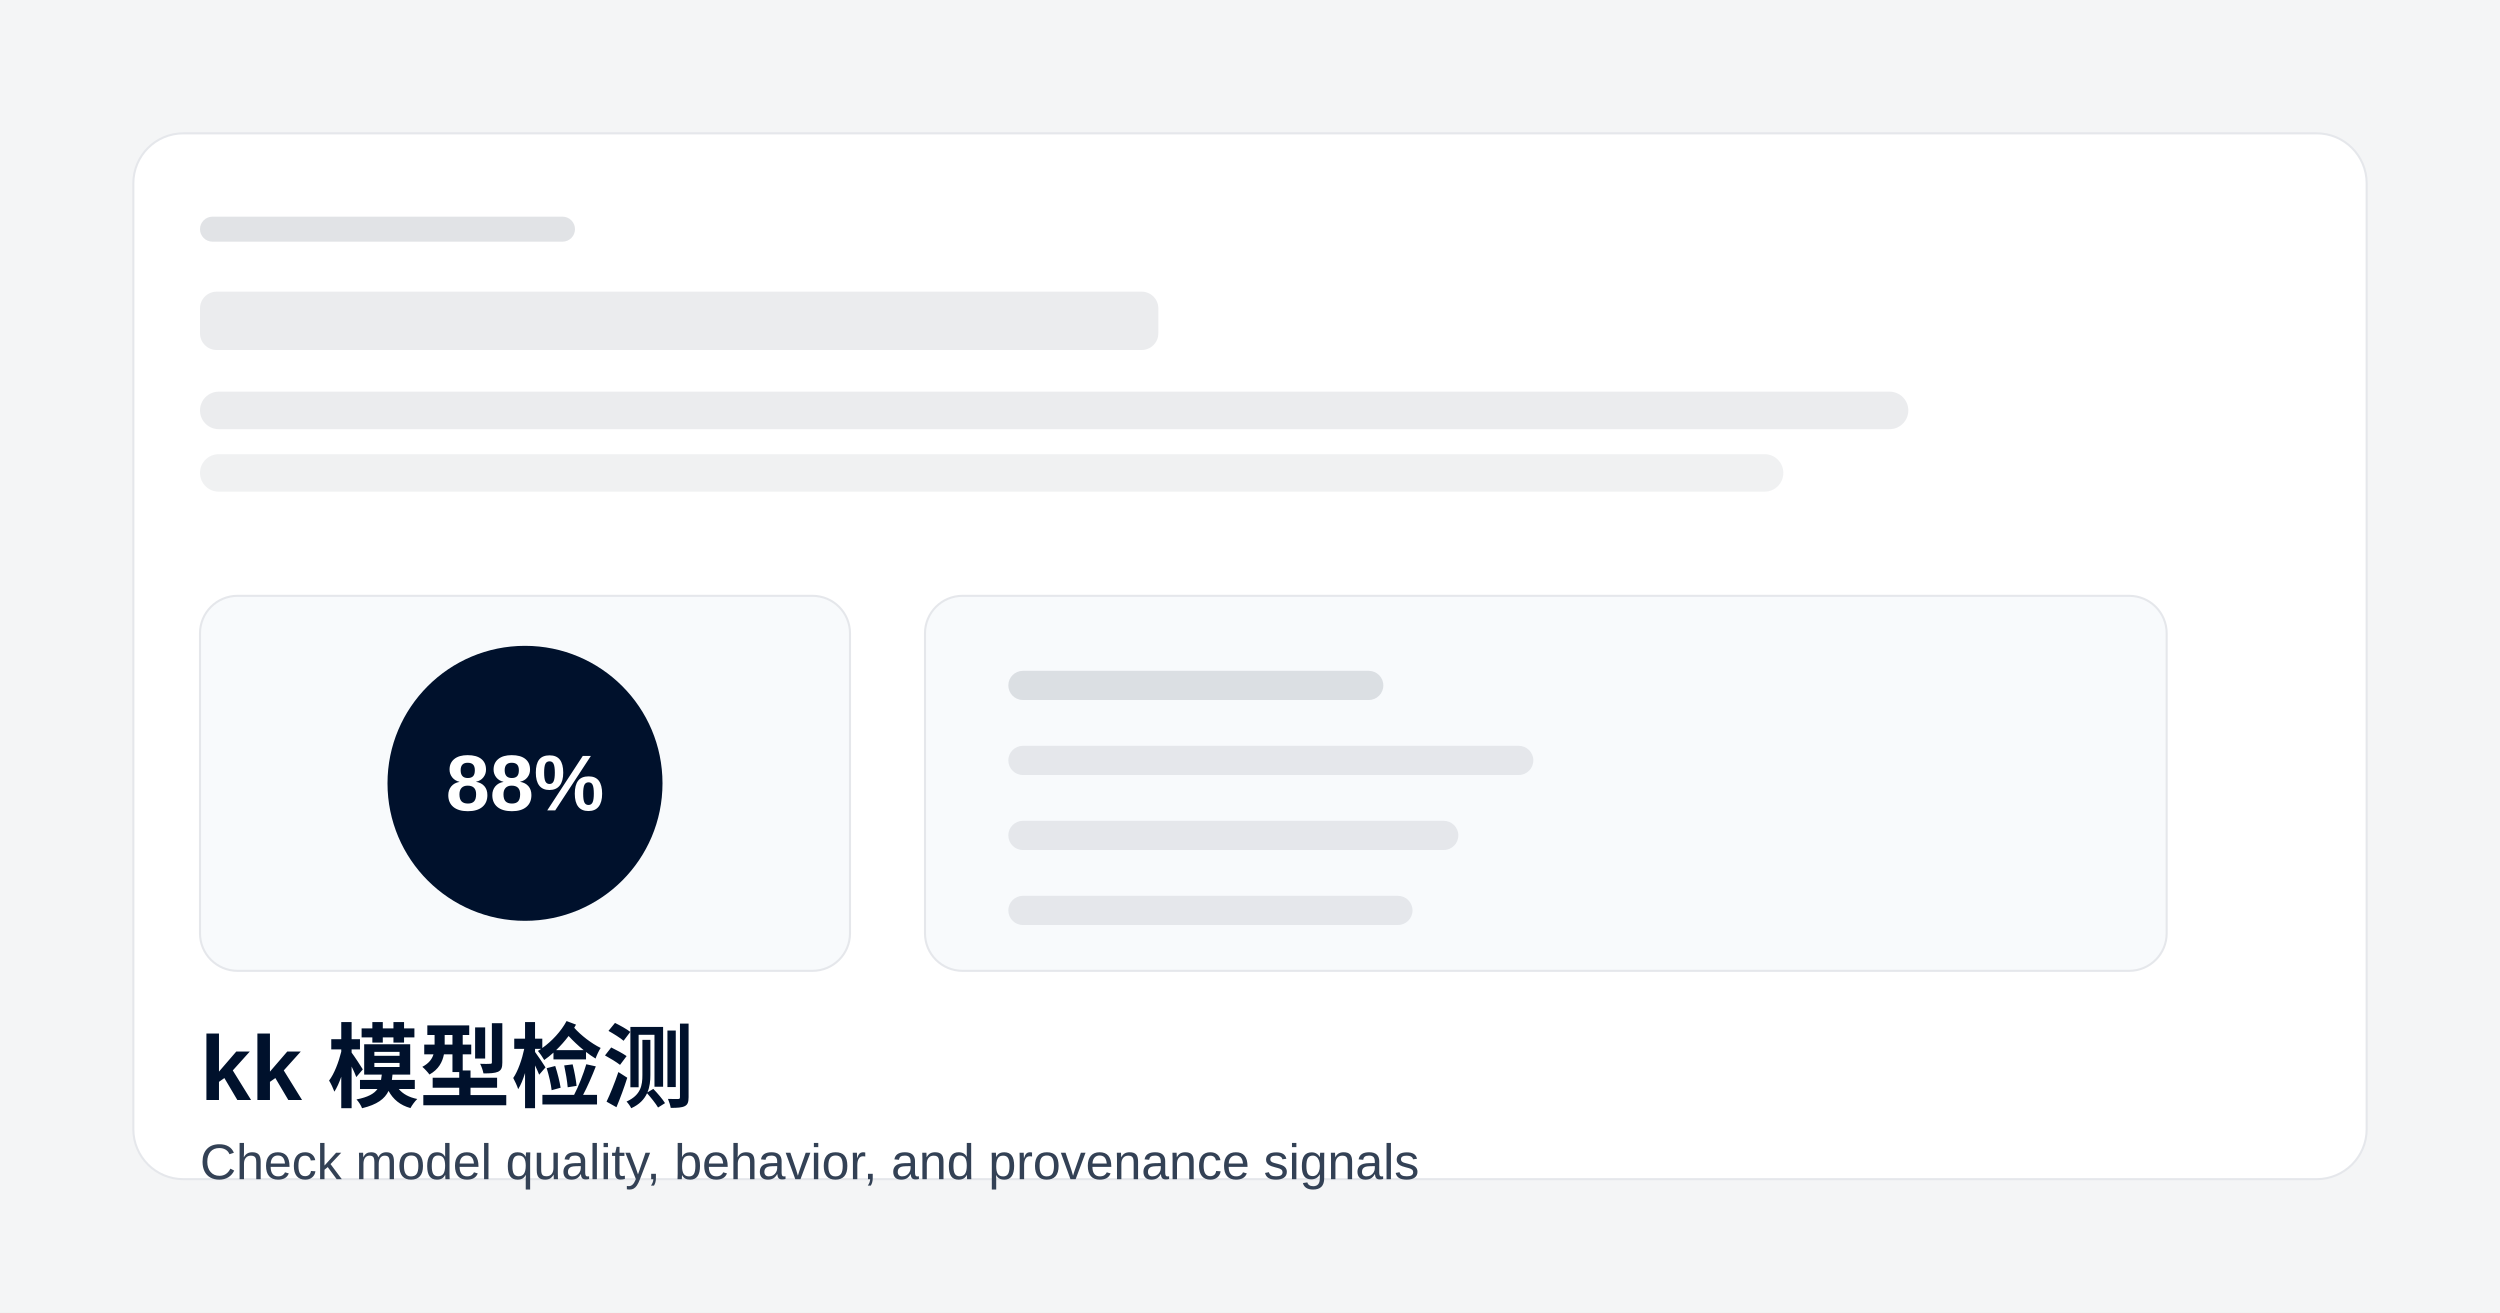
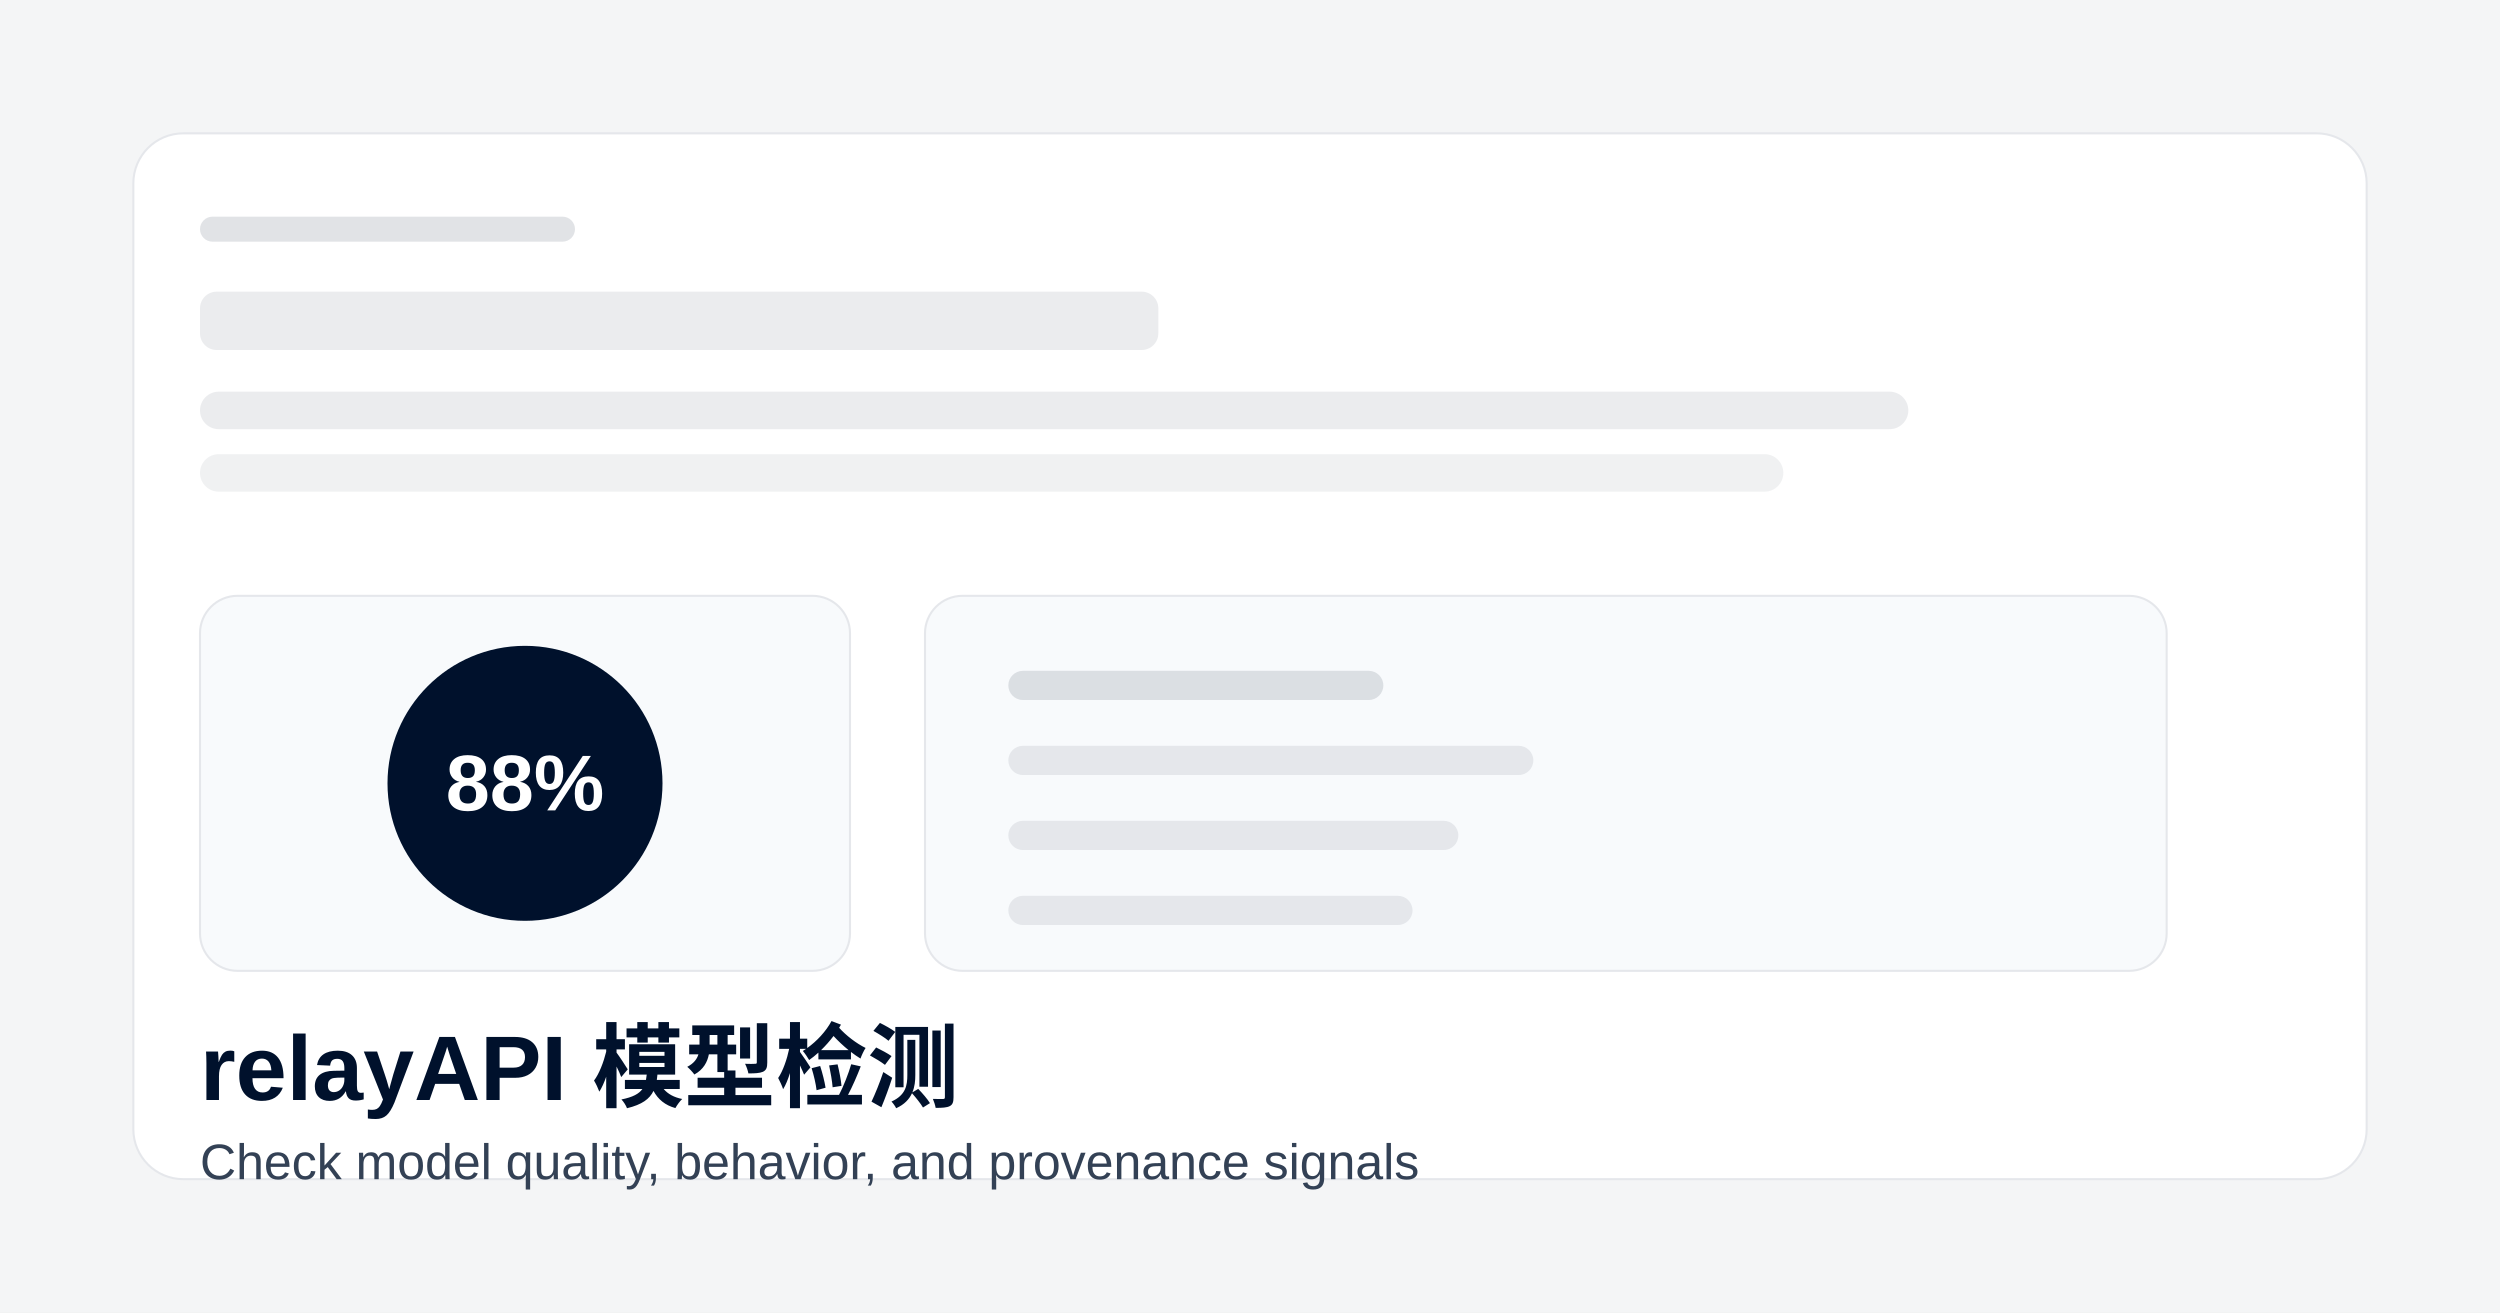
<svg xmlns="http://www.w3.org/2000/svg" width="1200" height="630" viewBox="0 0 1200 630" fill="none">
  <rect width="1200" height="630" fill="#F4F5F6" />
  <rect x="64" y="64" width="1072" height="502" rx="24" fill="white" stroke="#E5E7EB" />
  <rect x="96" y="104" width="180" height="12" rx="6" fill="#00112C" fill-opacity="0.12" />
  <rect x="96" y="140" width="460" height="28" rx="8" fill="#00112C" fill-opacity="0.08" />
  <rect x="96" y="188" width="820" height="18" rx="9" fill="#00112C" fill-opacity="0.08" />
  <rect x="96" y="218" width="760" height="18" rx="9" fill="#00112C" fill-opacity="0.06" />
  <rect x="96" y="286" width="312" height="180" rx="18" fill="#F8FAFC" stroke="#E5E7EB" />
  <rect x="444" y="286" width="596" height="180" rx="18" fill="#F8FAFC" stroke="#E5E7EB" />
  <circle cx="252" cy="376" r="66" fill="#00112C" />
  <text x="252" y="389" text-anchor="middle" font-family="Arial, sans-serif" font-size="38" font-weight="700" fill="white">88%</text>
  <rect x="484" y="322" width="180" height="14" rx="7" fill="#00112C" fill-opacity="0.12" />
  <rect x="484" y="358" width="252" height="14" rx="7" fill="#00112C" fill-opacity="0.08" />
  <rect x="484" y="394" width="216" height="14" rx="7" fill="#00112C" fill-opacity="0.08" />
  <rect x="484" y="430" width="194" height="14" rx="7" fill="#00112C" fill-opacity="0.08" />
-   <text x="96" y="528" font-family="Arial, sans-serif" font-size="44" font-weight="700" fill="#00112C">kk 模型检测</text>
+   <text x="96" y="528" font-family="Arial, sans-serif" font-size="44" font-weight="700" fill="#00112C">relayAPI 模型检测</text>
  <text x="96" y="566" font-family="Arial, sans-serif" font-size="24" fill="#334155">Check model quality, behavior, and provenance signals</text>
</svg>
